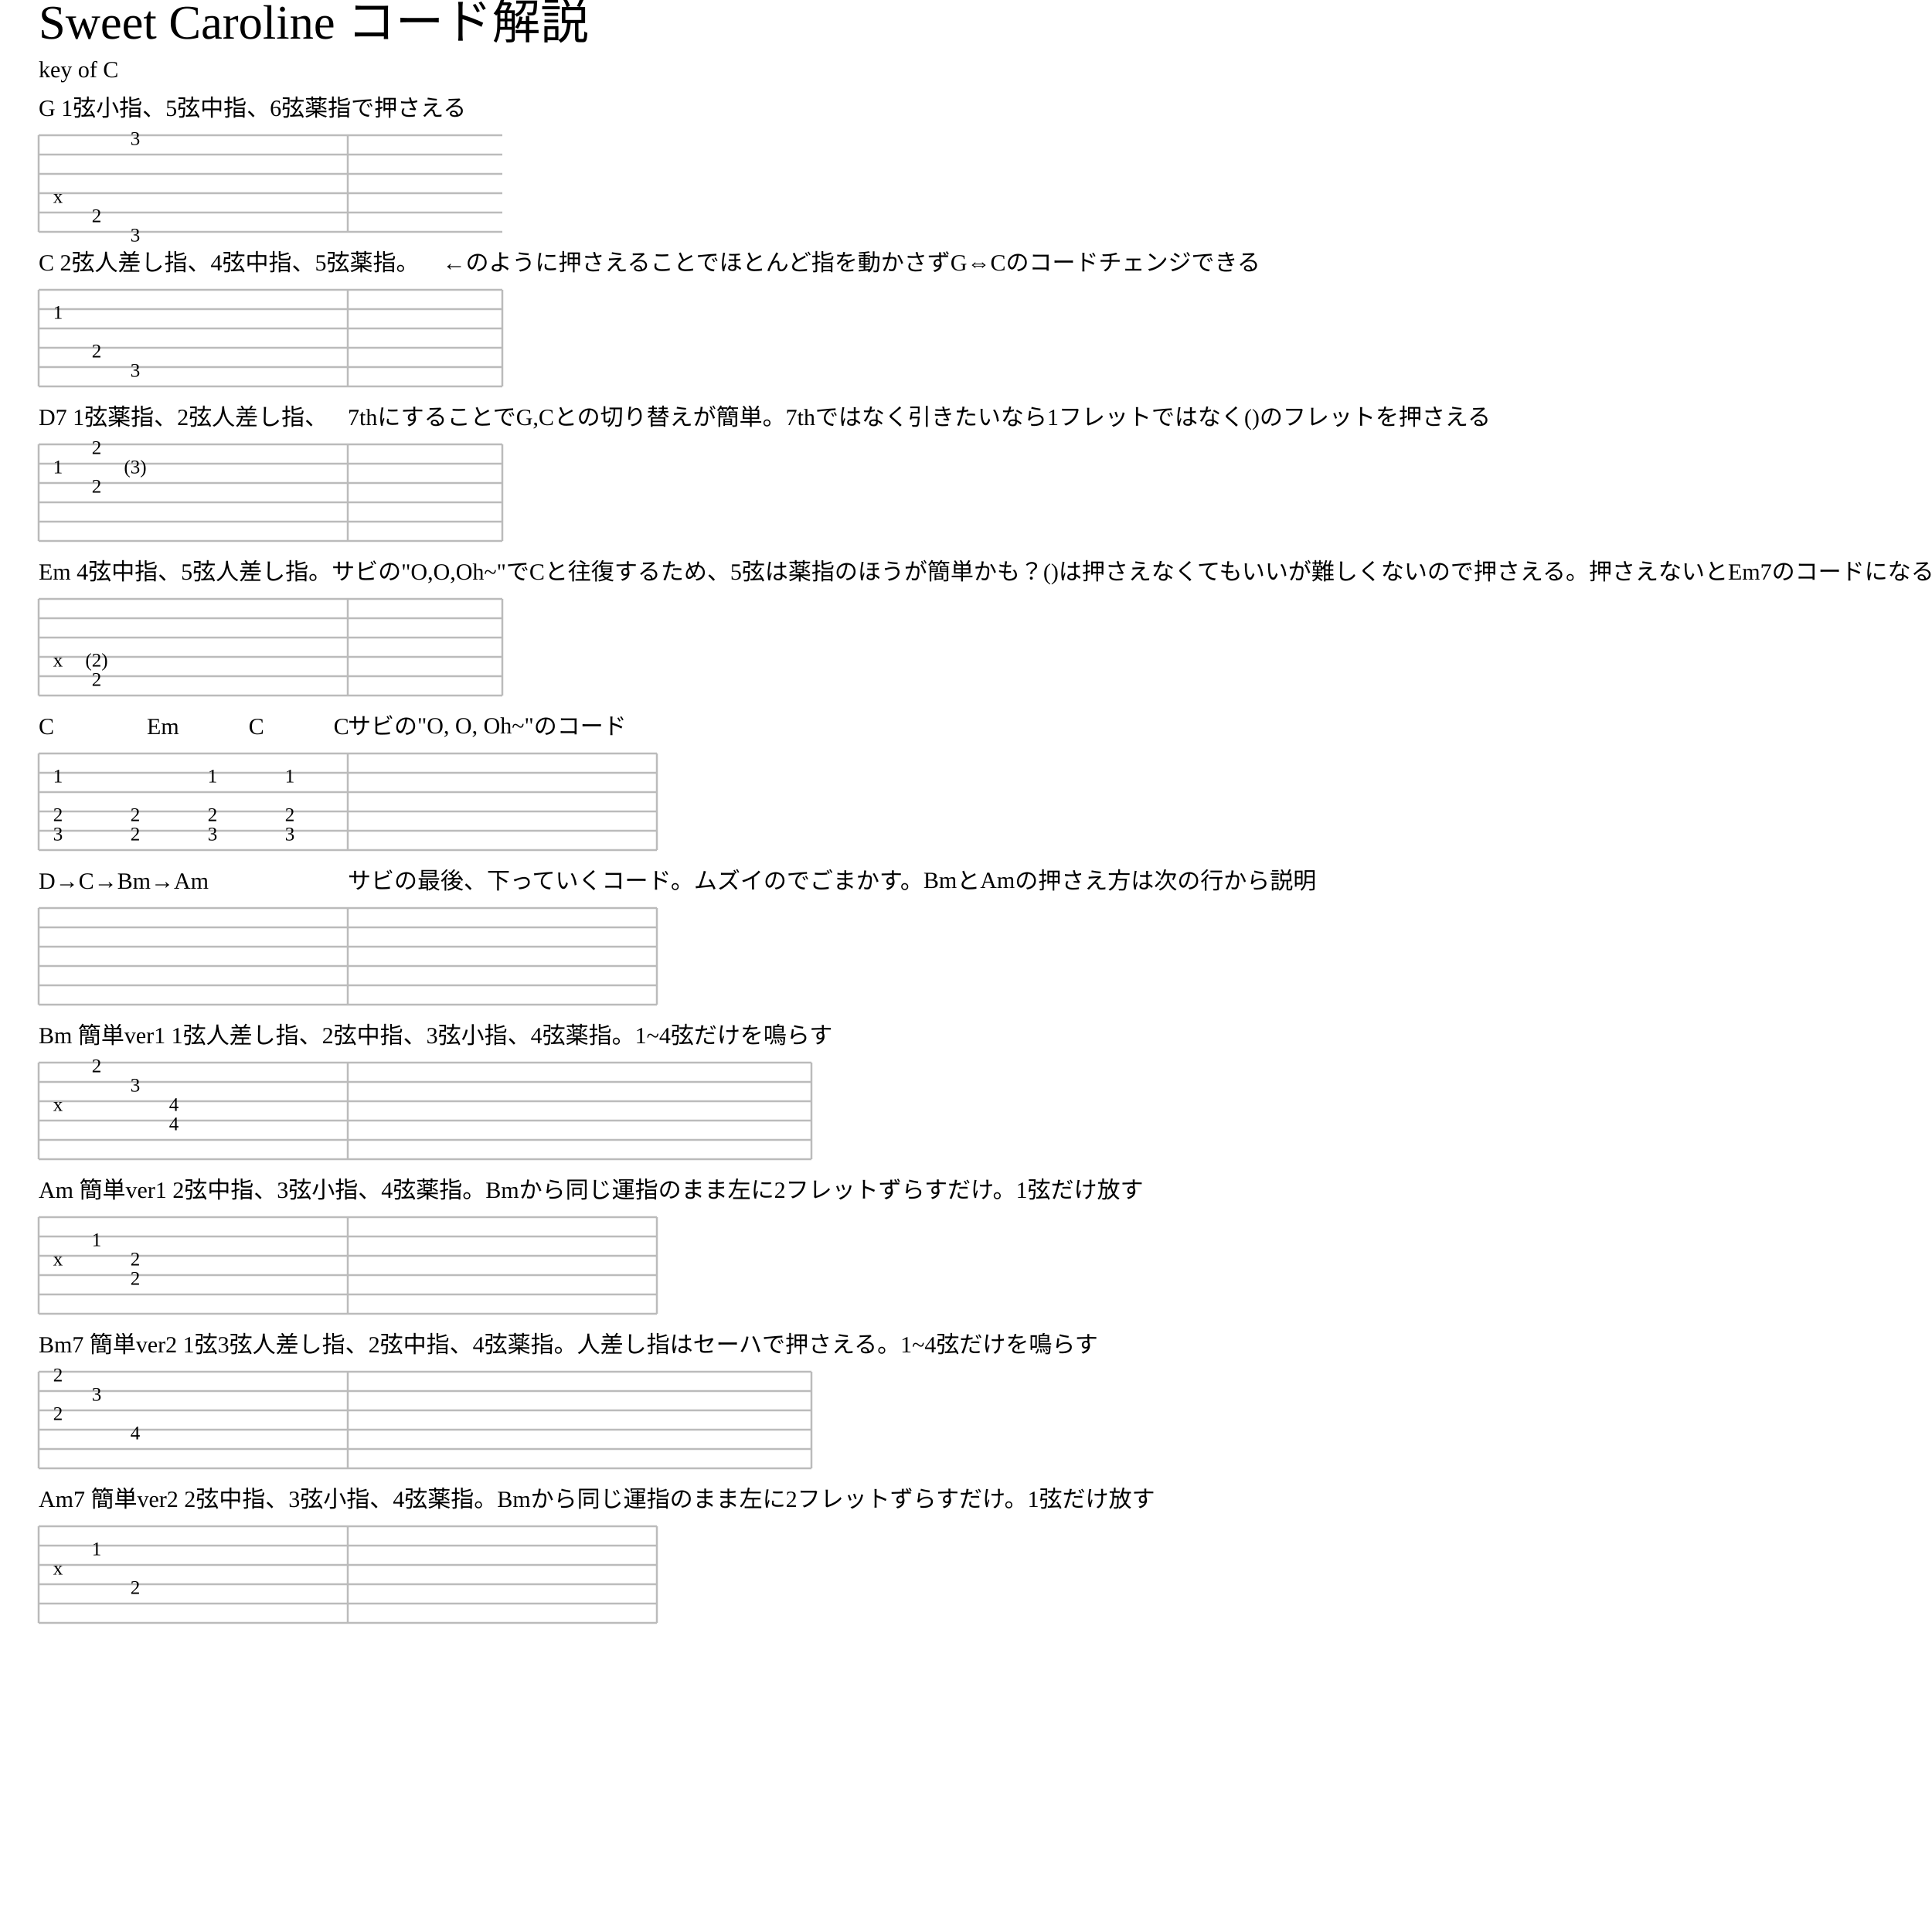
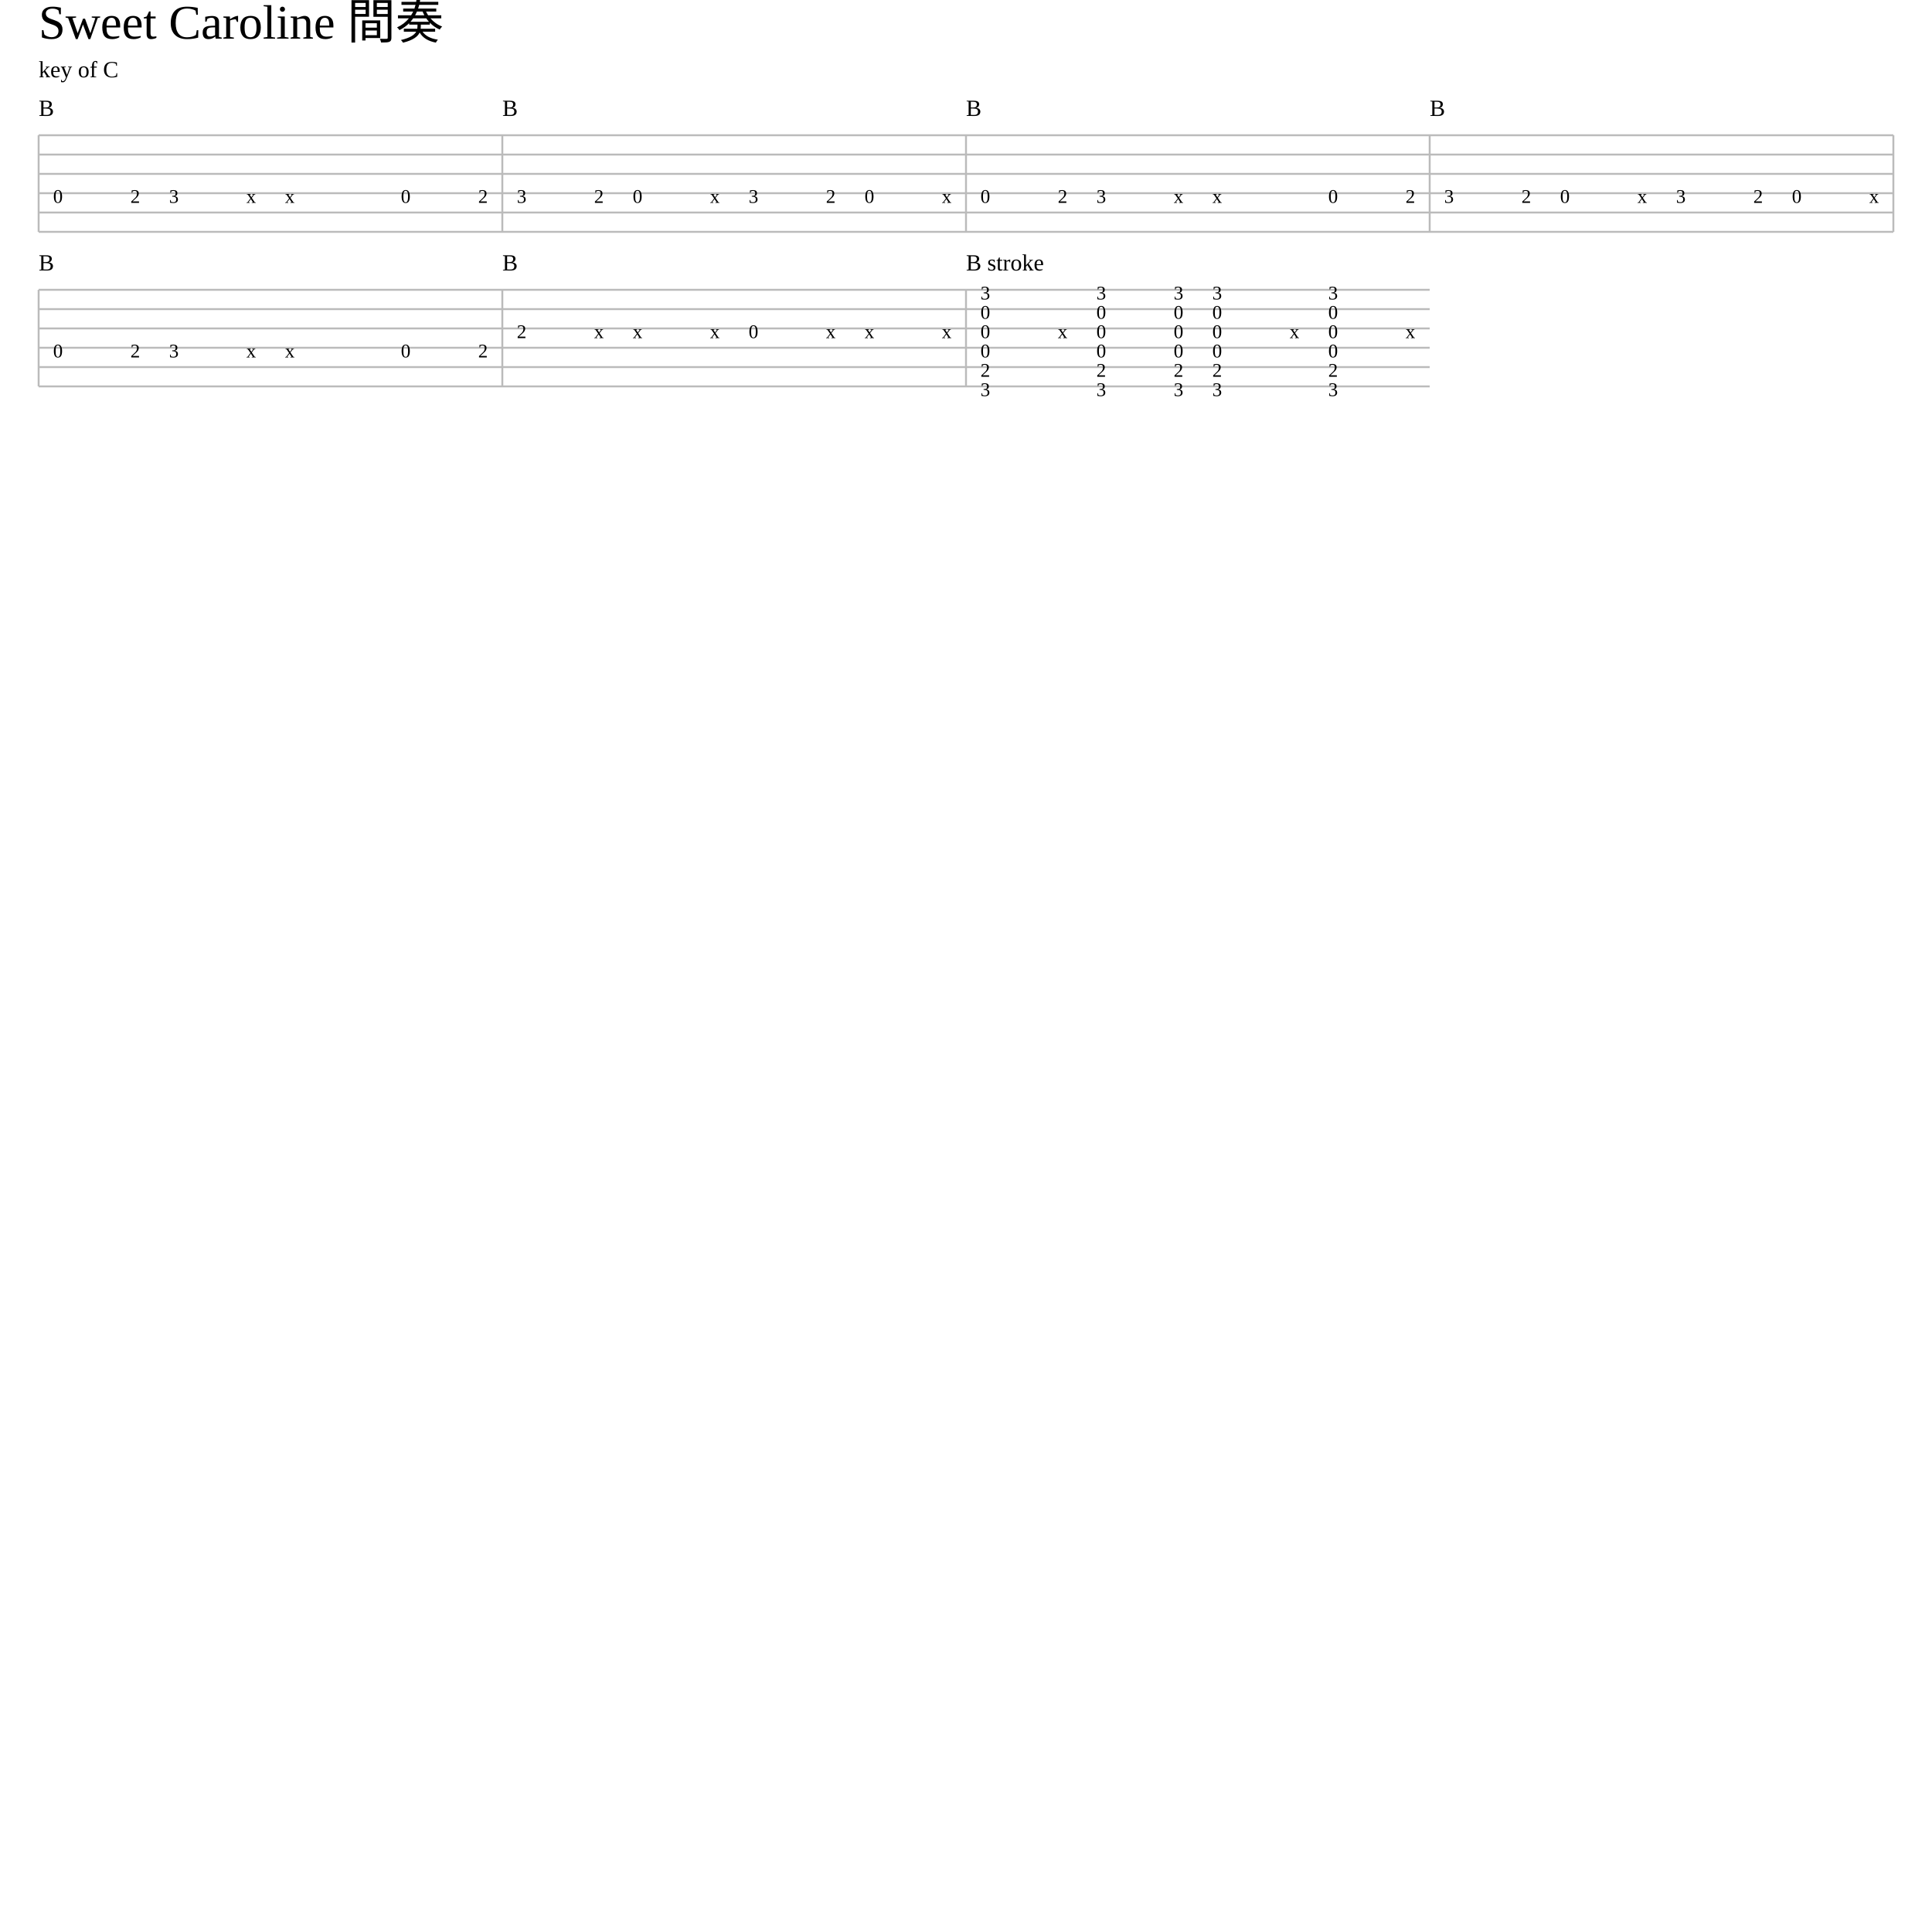
<svg xmlns="http://www.w3.org/2000/svg" width="1000" height="1000">
-   <text x="20" y="20" style="font-size:25;">Sweet Caroline コード解説</text>
+   <text x="20" y="20" style="font-size:25;">Sweet Caroline 間奏</text>
  <text x="20" y="40" style="font-size:12;">key of C</text>
-   <text x="20" y="60">G 1弦小指、5弦中指、6弦薬指で押さえる</text>
-   <line x1="20" y1="70" x2="180" y2="70" style="stroke:#bbb;stroke-width:1" />
-   <line x1="20" y1="80" x2="180" y2="80" style="stroke:#bbb;stroke-width:1" />
-   <line x1="20" y1="90" x2="180" y2="90" style="stroke:#bbb;stroke-width:1" />
-   <line x1="20" y1="100" x2="180" y2="100" style="stroke:#bbb;stroke-width:1" />
-   <line x1="20" y1="110" x2="180" y2="110" style="stroke:#bbb;stroke-width:1" />
-   <line x1="20" y1="120" x2="180" y2="120" style="stroke:#bbb;stroke-width:1" />
-   <text x="30" y="105" style="text-anchor:middle;font-size:10px">x</text>
-   <text x="50" y="115" style="text-anchor:middle;font-size:10px">2</text>
-   <text x="70" y="75" style="text-anchor:middle;font-size:10px">3</text>
-   <text x="70" y="125" style="text-anchor:middle;font-size:10px">3</text>
+   <text x="20" y="60">B</text>
+   <line x1="20" y1="70" x2="260" y2="70" style="stroke:#bbb;stroke-width:1" />
+   <line x1="20" y1="80" x2="260" y2="80" style="stroke:#bbb;stroke-width:1" />
+   <line x1="20" y1="90" x2="260" y2="90" style="stroke:#bbb;stroke-width:1" />
+   <line x1="20" y1="100" x2="260" y2="100" style="stroke:#bbb;stroke-width:1" />
+   <line x1="20" y1="110" x2="260" y2="110" style="stroke:#bbb;stroke-width:1" />
+   <line x1="20" y1="120" x2="260" y2="120" style="stroke:#bbb;stroke-width:1" />
+   <text x="30" y="105" style="text-anchor:middle;font-size:10px">0</text>
+   <text x="70" y="105" style="text-anchor:middle;font-size:10px">2</text>
+   <text x="90" y="105" style="text-anchor:middle;font-size:10px">3</text>
+   <text x="130" y="105" style="text-anchor:middle;font-size:10px">x</text>
+   <text x="150" y="105" style="text-anchor:middle;font-size:10px">x</text>
+   <text x="210" y="105" style="text-anchor:middle;font-size:10px">0</text>
+   <text x="250" y="105" style="text-anchor:middle;font-size:10px">2</text>
  <line x1="20" y1="70" x2="20" y2="120" style="stroke:#bbb;stroke-width:1" />
-   <text x="180" y="60" />
-   <line x1="180" y1="70" x2="260" y2="70" style="stroke:#bbb;stroke-width:1" />
-   <line x1="180" y1="80" x2="260" y2="80" style="stroke:#bbb;stroke-width:1" />
-   <line x1="180" y1="90" x2="260" y2="90" style="stroke:#bbb;stroke-width:1" />
-   <line x1="180" y1="100" x2="260" y2="100" style="stroke:#bbb;stroke-width:1" />
-   <line x1="180" y1="110" x2="260" y2="110" style="stroke:#bbb;stroke-width:1" />
-   <line x1="180" y1="120" x2="260" y2="120" style="stroke:#bbb;stroke-width:1" />
-   <text x="0" y="0" style="text-anchor:middle;font-size:10px" />
-   <line x1="180" y1="70" x2="180" y2="120" style="stroke:#bbb;stroke-width:1" />
-   <text x="20" y="140">C 2弦人差し指、4弦中指、5弦薬指。　←のように押さえることでほとんど指を動かさずG⇔Cのコードチェンジできる</text>
-   <line x1="20" y1="150" x2="180" y2="150" style="stroke:#bbb;stroke-width:1" />
-   <line x1="20" y1="160" x2="180" y2="160" style="stroke:#bbb;stroke-width:1" />
-   <line x1="20" y1="170" x2="180" y2="170" style="stroke:#bbb;stroke-width:1" />
-   <line x1="20" y1="180" x2="180" y2="180" style="stroke:#bbb;stroke-width:1" />
-   <line x1="20" y1="190" x2="180" y2="190" style="stroke:#bbb;stroke-width:1" />
-   <line x1="20" y1="200" x2="180" y2="200" style="stroke:#bbb;stroke-width:1" />
-   <text x="30" y="165" style="text-anchor:middle;font-size:10px">1</text>
-   <text x="50" y="185" style="text-anchor:middle;font-size:10px">2</text>
-   <text x="70" y="195" style="text-anchor:middle;font-size:10px">3</text>
+   <text x="260" y="60">B</text>
+   <line x1="260" y1="70" x2="500" y2="70" style="stroke:#bbb;stroke-width:1" />
+   <line x1="260" y1="80" x2="500" y2="80" style="stroke:#bbb;stroke-width:1" />
+   <line x1="260" y1="90" x2="500" y2="90" style="stroke:#bbb;stroke-width:1" />
+   <line x1="260" y1="100" x2="500" y2="100" style="stroke:#bbb;stroke-width:1" />
+   <line x1="260" y1="110" x2="500" y2="110" style="stroke:#bbb;stroke-width:1" />
+   <line x1="260" y1="120" x2="500" y2="120" style="stroke:#bbb;stroke-width:1" />
+   <text x="270" y="105" style="text-anchor:middle;font-size:10px">3</text>
+   <text x="310" y="105" style="text-anchor:middle;font-size:10px">2</text>
+   <text x="330" y="105" style="text-anchor:middle;font-size:10px">0</text>
+   <text x="370" y="105" style="text-anchor:middle;font-size:10px">x</text>
+   <text x="390" y="105" style="text-anchor:middle;font-size:10px">3</text>
+   <text x="430" y="105" style="text-anchor:middle;font-size:10px">2</text>
+   <text x="450" y="105" style="text-anchor:middle;font-size:10px">0</text>
+   <text x="490" y="105" style="text-anchor:middle;font-size:10px">x</text>
+   <line x1="260" y1="70" x2="260" y2="120" style="stroke:#bbb;stroke-width:1" />
+   <text x="500" y="60">B</text>
+   <line x1="500" y1="70" x2="740" y2="70" style="stroke:#bbb;stroke-width:1" />
+   <line x1="500" y1="80" x2="740" y2="80" style="stroke:#bbb;stroke-width:1" />
+   <line x1="500" y1="90" x2="740" y2="90" style="stroke:#bbb;stroke-width:1" />
+   <line x1="500" y1="100" x2="740" y2="100" style="stroke:#bbb;stroke-width:1" />
+   <line x1="500" y1="110" x2="740" y2="110" style="stroke:#bbb;stroke-width:1" />
+   <line x1="500" y1="120" x2="740" y2="120" style="stroke:#bbb;stroke-width:1" />
+   <text x="510" y="105" style="text-anchor:middle;font-size:10px">0</text>
+   <text x="550" y="105" style="text-anchor:middle;font-size:10px">2</text>
+   <text x="570" y="105" style="text-anchor:middle;font-size:10px">3</text>
+   <text x="610" y="105" style="text-anchor:middle;font-size:10px">x</text>
+   <text x="630" y="105" style="text-anchor:middle;font-size:10px">x</text>
+   <text x="690" y="105" style="text-anchor:middle;font-size:10px">0</text>
+   <text x="730" y="105" style="text-anchor:middle;font-size:10px">2</text>
+   <line x1="500" y1="70" x2="500" y2="120" style="stroke:#bbb;stroke-width:1" />
+   <text x="740" y="60">B</text>
+   <line x1="740" y1="70" x2="980" y2="70" style="stroke:#bbb;stroke-width:1" />
+   <line x1="740" y1="80" x2="980" y2="80" style="stroke:#bbb;stroke-width:1" />
+   <line x1="740" y1="90" x2="980" y2="90" style="stroke:#bbb;stroke-width:1" />
+   <line x1="740" y1="100" x2="980" y2="100" style="stroke:#bbb;stroke-width:1" />
+   <line x1="740" y1="110" x2="980" y2="110" style="stroke:#bbb;stroke-width:1" />
+   <line x1="740" y1="120" x2="980" y2="120" style="stroke:#bbb;stroke-width:1" />
+   <text x="750" y="105" style="text-anchor:middle;font-size:10px">3</text>
+   <text x="790" y="105" style="text-anchor:middle;font-size:10px">2</text>
+   <text x="810" y="105" style="text-anchor:middle;font-size:10px">0</text>
+   <text x="850" y="105" style="text-anchor:middle;font-size:10px">x</text>
+   <text x="870" y="105" style="text-anchor:middle;font-size:10px">3</text>
+   <text x="910" y="105" style="text-anchor:middle;font-size:10px">2</text>
+   <text x="930" y="105" style="text-anchor:middle;font-size:10px">0</text>
+   <text x="970" y="105" style="text-anchor:middle;font-size:10px">x</text>
+   <line x1="740" y1="70" x2="740" y2="120" style="stroke:#bbb;stroke-width:1" />
+   <line x1="980" y1="70" x2="980" y2="120" style="stroke:#bbb;stroke-width:1" />
+   <text x="20" y="140">B</text>
+   <line x1="20" y1="150" x2="260" y2="150" style="stroke:#bbb;stroke-width:1" />
+   <line x1="20" y1="160" x2="260" y2="160" style="stroke:#bbb;stroke-width:1" />
+   <line x1="20" y1="170" x2="260" y2="170" style="stroke:#bbb;stroke-width:1" />
+   <line x1="20" y1="180" x2="260" y2="180" style="stroke:#bbb;stroke-width:1" />
+   <line x1="20" y1="190" x2="260" y2="190" style="stroke:#bbb;stroke-width:1" />
+   <line x1="20" y1="200" x2="260" y2="200" style="stroke:#bbb;stroke-width:1" />
+   <text x="30" y="185" style="text-anchor:middle;font-size:10px">0</text>
+   <text x="70" y="185" style="text-anchor:middle;font-size:10px">2</text>
+   <text x="90" y="185" style="text-anchor:middle;font-size:10px">3</text>
+   <text x="130" y="185" style="text-anchor:middle;font-size:10px">x</text>
+   <text x="150" y="185" style="text-anchor:middle;font-size:10px">x</text>
+   <text x="210" y="185" style="text-anchor:middle;font-size:10px">0</text>
+   <text x="250" y="185" style="text-anchor:middle;font-size:10px">2</text>
  <line x1="20" y1="150" x2="20" y2="200" style="stroke:#bbb;stroke-width:1" />
-   <text x="180" y="140" />
-   <line x1="180" y1="150" x2="260" y2="150" style="stroke:#bbb;stroke-width:1" />
-   <line x1="180" y1="160" x2="260" y2="160" style="stroke:#bbb;stroke-width:1" />
-   <line x1="180" y1="170" x2="260" y2="170" style="stroke:#bbb;stroke-width:1" />
-   <line x1="180" y1="180" x2="260" y2="180" style="stroke:#bbb;stroke-width:1" />
-   <line x1="180" y1="190" x2="260" y2="190" style="stroke:#bbb;stroke-width:1" />
-   <line x1="180" y1="200" x2="260" y2="200" style="stroke:#bbb;stroke-width:1" />
-   <text x="0" y="0" style="text-anchor:middle;font-size:10px" />
-   <line x1="180" y1="150" x2="180" y2="200" style="stroke:#bbb;stroke-width:1" />
+   <text x="260" y="140">B</text>
+   <line x1="260" y1="150" x2="500" y2="150" style="stroke:#bbb;stroke-width:1" />
+   <line x1="260" y1="160" x2="500" y2="160" style="stroke:#bbb;stroke-width:1" />
+   <line x1="260" y1="170" x2="500" y2="170" style="stroke:#bbb;stroke-width:1" />
+   <line x1="260" y1="180" x2="500" y2="180" style="stroke:#bbb;stroke-width:1" />
+   <line x1="260" y1="190" x2="500" y2="190" style="stroke:#bbb;stroke-width:1" />
+   <line x1="260" y1="200" x2="500" y2="200" style="stroke:#bbb;stroke-width:1" />
+   <text x="270" y="175" style="text-anchor:middle;font-size:10px">2</text>
+   <text x="310" y="175" style="text-anchor:middle;font-size:10px">x</text>
+   <text x="330" y="175" style="text-anchor:middle;font-size:10px">x</text>
+   <text x="370" y="175" style="text-anchor:middle;font-size:10px">x</text>
+   <text x="390" y="175" style="text-anchor:middle;font-size:10px">0</text>
+   <text x="430" y="175" style="text-anchor:middle;font-size:10px">x</text>
+   <text x="450" y="175" style="text-anchor:middle;font-size:10px">x</text>
+   <text x="490" y="175" style="text-anchor:middle;font-size:10px">x</text>
  <line x1="260" y1="150" x2="260" y2="200" style="stroke:#bbb;stroke-width:1" />
-   <text x="20" y="220">D7 1弦薬指、2弦人差し指、</text>
-   <line x1="20" y1="230" x2="180" y2="230" style="stroke:#bbb;stroke-width:1" />
-   <line x1="20" y1="240" x2="180" y2="240" style="stroke:#bbb;stroke-width:1" />
-   <line x1="20" y1="250" x2="180" y2="250" style="stroke:#bbb;stroke-width:1" />
-   <line x1="20" y1="260" x2="180" y2="260" style="stroke:#bbb;stroke-width:1" />
-   <line x1="20" y1="270" x2="180" y2="270" style="stroke:#bbb;stroke-width:1" />
-   <line x1="20" y1="280" x2="180" y2="280" style="stroke:#bbb;stroke-width:1" />
-   <text x="30" y="245" style="text-anchor:middle;font-size:10px">1</text>
-   <text x="50" y="235" style="text-anchor:middle;font-size:10px">2</text>
-   <text x="50" y="255" style="text-anchor:middle;font-size:10px">2</text>
-   <text x="70" y="245" style="text-anchor:middle;font-size:10px">(3)</text>
-   <line x1="20" y1="230" x2="20" y2="280" style="stroke:#bbb;stroke-width:1" />
-   <text x="180" y="220">7thにすることでG,Cとの切り替えが簡単。7thではなく引きたいなら1フレットではなく()のフレットを押さえる</text>
-   <line x1="180" y1="230" x2="260" y2="230" style="stroke:#bbb;stroke-width:1" />
-   <line x1="180" y1="240" x2="260" y2="240" style="stroke:#bbb;stroke-width:1" />
-   <line x1="180" y1="250" x2="260" y2="250" style="stroke:#bbb;stroke-width:1" />
-   <line x1="180" y1="260" x2="260" y2="260" style="stroke:#bbb;stroke-width:1" />
-   <line x1="180" y1="270" x2="260" y2="270" style="stroke:#bbb;stroke-width:1" />
-   <line x1="180" y1="280" x2="260" y2="280" style="stroke:#bbb;stroke-width:1" />
-   <text x="0" y="0" style="text-anchor:middle;font-size:10px" />
-   <line x1="180" y1="230" x2="180" y2="280" style="stroke:#bbb;stroke-width:1" />
-   <line x1="260" y1="230" x2="260" y2="280" style="stroke:#bbb;stroke-width:1" />
-   <text x="20" y="300">Em 4弦中指、5弦人差し指。サビの"O,O,Oh~"でCと往復するため、5弦は薬指のほうが簡単かも？()は押さえなくてもいいが難しくないので押さえる。押さえないとEm7のコードになる。</text>
-   <line x1="20" y1="310" x2="180" y2="310" style="stroke:#bbb;stroke-width:1" />
-   <line x1="20" y1="320" x2="180" y2="320" style="stroke:#bbb;stroke-width:1" />
-   <line x1="20" y1="330" x2="180" y2="330" style="stroke:#bbb;stroke-width:1" />
-   <line x1="20" y1="340" x2="180" y2="340" style="stroke:#bbb;stroke-width:1" />
-   <line x1="20" y1="350" x2="180" y2="350" style="stroke:#bbb;stroke-width:1" />
-   <line x1="20" y1="360" x2="180" y2="360" style="stroke:#bbb;stroke-width:1" />
-   <text x="30" y="345" style="text-anchor:middle;font-size:10px">x</text>
-   <text x="50" y="355" style="text-anchor:middle;font-size:10px">2</text>
-   <text x="50" y="345" style="text-anchor:middle;font-size:10px">(2)</text>
-   <line x1="20" y1="310" x2="20" y2="360" style="stroke:#bbb;stroke-width:1" />
-   <text x="180" y="300" />
-   <line x1="180" y1="310" x2="260" y2="310" style="stroke:#bbb;stroke-width:1" />
-   <line x1="180" y1="320" x2="260" y2="320" style="stroke:#bbb;stroke-width:1" />
-   <line x1="180" y1="330" x2="260" y2="330" style="stroke:#bbb;stroke-width:1" />
-   <line x1="180" y1="340" x2="260" y2="340" style="stroke:#bbb;stroke-width:1" />
-   <line x1="180" y1="350" x2="260" y2="350" style="stroke:#bbb;stroke-width:1" />
-   <line x1="180" y1="360" x2="260" y2="360" style="stroke:#bbb;stroke-width:1" />
-   <text x="0" y="0" style="text-anchor:middle;font-size:10px" />
-   <line x1="180" y1="310" x2="180" y2="360" style="stroke:#bbb;stroke-width:1" />
-   <line x1="260" y1="310" x2="260" y2="360" style="stroke:#bbb;stroke-width:1" />
-   <text x="20" y="380">C　　　　Em　　　C　　　C</text>
-   <line x1="20" y1="390" x2="180" y2="390" style="stroke:#bbb;stroke-width:1" />
-   <line x1="20" y1="400" x2="180" y2="400" style="stroke:#bbb;stroke-width:1" />
-   <line x1="20" y1="410" x2="180" y2="410" style="stroke:#bbb;stroke-width:1" />
-   <line x1="20" y1="420" x2="180" y2="420" style="stroke:#bbb;stroke-width:1" />
-   <line x1="20" y1="430" x2="180" y2="430" style="stroke:#bbb;stroke-width:1" />
-   <line x1="20" y1="440" x2="180" y2="440" style="stroke:#bbb;stroke-width:1" />
-   <text x="30" y="405" style="text-anchor:middle;font-size:10px">1</text>
-   <text x="30" y="425" style="text-anchor:middle;font-size:10px">2</text>
-   <text x="30" y="435" style="text-anchor:middle;font-size:10px">3</text>
-   <text x="70" y="425" style="text-anchor:middle;font-size:10px">2</text>
-   <text x="70" y="435" style="text-anchor:middle;font-size:10px">2</text>
-   <text x="110" y="405" style="text-anchor:middle;font-size:10px">1</text>
-   <text x="110" y="425" style="text-anchor:middle;font-size:10px">2</text>
-   <text x="110" y="435" style="text-anchor:middle;font-size:10px">3</text>
-   <text x="150" y="405" style="text-anchor:middle;font-size:10px">1</text>
-   <text x="150" y="425" style="text-anchor:middle;font-size:10px">2</text>
-   <text x="150" y="435" style="text-anchor:middle;font-size:10px">3</text>
-   <line x1="20" y1="390" x2="20" y2="440" style="stroke:#bbb;stroke-width:1" />
-   <text x="180" y="380">サビの"O, O, Oh~"のコード</text>
-   <line x1="180" y1="390" x2="340" y2="390" style="stroke:#bbb;stroke-width:1" />
-   <line x1="180" y1="400" x2="340" y2="400" style="stroke:#bbb;stroke-width:1" />
-   <line x1="180" y1="410" x2="340" y2="410" style="stroke:#bbb;stroke-width:1" />
-   <line x1="180" y1="420" x2="340" y2="420" style="stroke:#bbb;stroke-width:1" />
-   <line x1="180" y1="430" x2="340" y2="430" style="stroke:#bbb;stroke-width:1" />
-   <line x1="180" y1="440" x2="340" y2="440" style="stroke:#bbb;stroke-width:1" />
-   <text x="0" y="0" style="text-anchor:middle;font-size:10px" />
-   <line x1="180" y1="390" x2="180" y2="440" style="stroke:#bbb;stroke-width:1" />
-   <line x1="340" y1="390" x2="340" y2="440" style="stroke:#bbb;stroke-width:1" />
-   <text x="20" y="460">D→C→Bm→Am</text>
-   <line x1="20" y1="470" x2="180" y2="470" style="stroke:#bbb;stroke-width:1" />
-   <line x1="20" y1="480" x2="180" y2="480" style="stroke:#bbb;stroke-width:1" />
-   <line x1="20" y1="490" x2="180" y2="490" style="stroke:#bbb;stroke-width:1" />
-   <line x1="20" y1="500" x2="180" y2="500" style="stroke:#bbb;stroke-width:1" />
-   <line x1="20" y1="510" x2="180" y2="510" style="stroke:#bbb;stroke-width:1" />
-   <line x1="20" y1="520" x2="180" y2="520" style="stroke:#bbb;stroke-width:1" />
-   <line x1="20" y1="470" x2="20" y2="520" style="stroke:#bbb;stroke-width:1" />
-   <text x="180" y="460">サビの最後、下っていくコード。ムズイのでごまかす。BmとAmの押さえ方は次の行から説明</text>
-   <line x1="180" y1="470" x2="340" y2="470" style="stroke:#bbb;stroke-width:1" />
-   <line x1="180" y1="480" x2="340" y2="480" style="stroke:#bbb;stroke-width:1" />
-   <line x1="180" y1="490" x2="340" y2="490" style="stroke:#bbb;stroke-width:1" />
-   <line x1="180" y1="500" x2="340" y2="500" style="stroke:#bbb;stroke-width:1" />
-   <line x1="180" y1="510" x2="340" y2="510" style="stroke:#bbb;stroke-width:1" />
-   <line x1="180" y1="520" x2="340" y2="520" style="stroke:#bbb;stroke-width:1" />
-   <text x="0" y="0" style="text-anchor:middle;font-size:10px" />
-   <line x1="180" y1="470" x2="180" y2="520" style="stroke:#bbb;stroke-width:1" />
-   <line x1="340" y1="470" x2="340" y2="520" style="stroke:#bbb;stroke-width:1" />
-   <text x="20" y="540">Bm 簡単ver1 1弦人差し指、2弦中指、3弦小指、4弦薬指。1~4弦だけを鳴らす</text>
-   <line x1="20" y1="550" x2="180" y2="550" style="stroke:#bbb;stroke-width:1" />
-   <line x1="20" y1="560" x2="180" y2="560" style="stroke:#bbb;stroke-width:1" />
-   <line x1="20" y1="570" x2="180" y2="570" style="stroke:#bbb;stroke-width:1" />
-   <line x1="20" y1="580" x2="180" y2="580" style="stroke:#bbb;stroke-width:1" />
-   <line x1="20" y1="590" x2="180" y2="590" style="stroke:#bbb;stroke-width:1" />
-   <line x1="20" y1="600" x2="180" y2="600" style="stroke:#bbb;stroke-width:1" />
-   <text x="30" y="575" style="text-anchor:middle;font-size:10px">x</text>
-   <text x="50" y="555" style="text-anchor:middle;font-size:10px">2</text>
-   <text x="70" y="565" style="text-anchor:middle;font-size:10px">3</text>
-   <text x="90" y="575" style="text-anchor:middle;font-size:10px">4</text>
-   <text x="90" y="585" style="text-anchor:middle;font-size:10px">4</text>
-   <line x1="20" y1="550" x2="20" y2="600" style="stroke:#bbb;stroke-width:1" />
-   <text x="180" y="540" />
-   <line x1="180" y1="550" x2="420" y2="550" style="stroke:#bbb;stroke-width:1" />
-   <line x1="180" y1="560" x2="420" y2="560" style="stroke:#bbb;stroke-width:1" />
-   <line x1="180" y1="570" x2="420" y2="570" style="stroke:#bbb;stroke-width:1" />
-   <line x1="180" y1="580" x2="420" y2="580" style="stroke:#bbb;stroke-width:1" />
-   <line x1="180" y1="590" x2="420" y2="590" style="stroke:#bbb;stroke-width:1" />
-   <line x1="180" y1="600" x2="420" y2="600" style="stroke:#bbb;stroke-width:1" />
-   <text x="0" y="0" style="text-anchor:middle;font-size:10px" />
-   <line x1="180" y1="550" x2="180" y2="600" style="stroke:#bbb;stroke-width:1" />
-   <line x1="420" y1="550" x2="420" y2="600" style="stroke:#bbb;stroke-width:1" />
-   <text x="20" y="620">Am 簡単ver1 2弦中指、3弦小指、4弦薬指。Bmから同じ運指のまま左に2フレットずらすだけ。1弦だけ放す</text>
-   <line x1="20" y1="630" x2="180" y2="630" style="stroke:#bbb;stroke-width:1" />
-   <line x1="20" y1="640" x2="180" y2="640" style="stroke:#bbb;stroke-width:1" />
-   <line x1="20" y1="650" x2="180" y2="650" style="stroke:#bbb;stroke-width:1" />
-   <line x1="20" y1="660" x2="180" y2="660" style="stroke:#bbb;stroke-width:1" />
-   <line x1="20" y1="670" x2="180" y2="670" style="stroke:#bbb;stroke-width:1" />
-   <line x1="20" y1="680" x2="180" y2="680" style="stroke:#bbb;stroke-width:1" />
-   <text x="30" y="655" style="text-anchor:middle;font-size:10px">x</text>
-   <text x="50" y="645" style="text-anchor:middle;font-size:10px">1</text>
-   <text x="70" y="655" style="text-anchor:middle;font-size:10px">2</text>
-   <text x="70" y="665" style="text-anchor:middle;font-size:10px">2</text>
-   <line x1="20" y1="630" x2="20" y2="680" style="stroke:#bbb;stroke-width:1" />
-   <text x="180" y="620" />
-   <line x1="180" y1="630" x2="340" y2="630" style="stroke:#bbb;stroke-width:1" />
-   <line x1="180" y1="640" x2="340" y2="640" style="stroke:#bbb;stroke-width:1" />
-   <line x1="180" y1="650" x2="340" y2="650" style="stroke:#bbb;stroke-width:1" />
-   <line x1="180" y1="660" x2="340" y2="660" style="stroke:#bbb;stroke-width:1" />
-   <line x1="180" y1="670" x2="340" y2="670" style="stroke:#bbb;stroke-width:1" />
-   <line x1="180" y1="680" x2="340" y2="680" style="stroke:#bbb;stroke-width:1" />
-   <text x="0" y="0" style="text-anchor:middle;font-size:10px" />
-   <line x1="180" y1="630" x2="180" y2="680" style="stroke:#bbb;stroke-width:1" />
-   <line x1="340" y1="630" x2="340" y2="680" style="stroke:#bbb;stroke-width:1" />
-   <text x="20" y="700">Bm7 簡単ver2 1弦3弦人差し指、2弦中指、4弦薬指。人差し指はセーハで押さえる。1~4弦だけを鳴らす</text>
-   <line x1="20" y1="710" x2="180" y2="710" style="stroke:#bbb;stroke-width:1" />
-   <line x1="20" y1="720" x2="180" y2="720" style="stroke:#bbb;stroke-width:1" />
-   <line x1="20" y1="730" x2="180" y2="730" style="stroke:#bbb;stroke-width:1" />
-   <line x1="20" y1="740" x2="180" y2="740" style="stroke:#bbb;stroke-width:1" />
-   <line x1="20" y1="750" x2="180" y2="750" style="stroke:#bbb;stroke-width:1" />
-   <line x1="20" y1="760" x2="180" y2="760" style="stroke:#bbb;stroke-width:1" />
-   <text x="30" y="715" style="text-anchor:middle;font-size:10px">2</text>
-   <text x="30" y="735" style="text-anchor:middle;font-size:10px">2</text>
-   <text x="50" y="725" style="text-anchor:middle;font-size:10px">3</text>
-   <text x="70" y="745" style="text-anchor:middle;font-size:10px">4</text>
-   <line x1="20" y1="710" x2="20" y2="760" style="stroke:#bbb;stroke-width:1" />
-   <text x="180" y="700" />
-   <line x1="180" y1="710" x2="420" y2="710" style="stroke:#bbb;stroke-width:1" />
-   <line x1="180" y1="720" x2="420" y2="720" style="stroke:#bbb;stroke-width:1" />
-   <line x1="180" y1="730" x2="420" y2="730" style="stroke:#bbb;stroke-width:1" />
-   <line x1="180" y1="740" x2="420" y2="740" style="stroke:#bbb;stroke-width:1" />
-   <line x1="180" y1="750" x2="420" y2="750" style="stroke:#bbb;stroke-width:1" />
-   <line x1="180" y1="760" x2="420" y2="760" style="stroke:#bbb;stroke-width:1" />
-   <text x="0" y="0" style="text-anchor:middle;font-size:10px" />
-   <line x1="180" y1="710" x2="180" y2="760" style="stroke:#bbb;stroke-width:1" />
-   <line x1="420" y1="710" x2="420" y2="760" style="stroke:#bbb;stroke-width:1" />
-   <text x="20" y="780">Am7 簡単ver2 2弦中指、3弦小指、4弦薬指。Bmから同じ運指のまま左に2フレットずらすだけ。1弦だけ放す</text>
-   <line x1="20" y1="790" x2="180" y2="790" style="stroke:#bbb;stroke-width:1" />
-   <line x1="20" y1="800" x2="180" y2="800" style="stroke:#bbb;stroke-width:1" />
-   <line x1="20" y1="810" x2="180" y2="810" style="stroke:#bbb;stroke-width:1" />
-   <line x1="20" y1="820" x2="180" y2="820" style="stroke:#bbb;stroke-width:1" />
-   <line x1="20" y1="830" x2="180" y2="830" style="stroke:#bbb;stroke-width:1" />
-   <line x1="20" y1="840" x2="180" y2="840" style="stroke:#bbb;stroke-width:1" />
-   <text x="30" y="815" style="text-anchor:middle;font-size:10px">x</text>
-   <text x="50" y="805" style="text-anchor:middle;font-size:10px">1</text>
-   <text x="70" y="825" style="text-anchor:middle;font-size:10px">2</text>
-   <line x1="20" y1="790" x2="20" y2="840" style="stroke:#bbb;stroke-width:1" />
-   <text x="180" y="780" />
-   <line x1="180" y1="790" x2="340" y2="790" style="stroke:#bbb;stroke-width:1" />
-   <line x1="180" y1="800" x2="340" y2="800" style="stroke:#bbb;stroke-width:1" />
-   <line x1="180" y1="810" x2="340" y2="810" style="stroke:#bbb;stroke-width:1" />
-   <line x1="180" y1="820" x2="340" y2="820" style="stroke:#bbb;stroke-width:1" />
-   <line x1="180" y1="830" x2="340" y2="830" style="stroke:#bbb;stroke-width:1" />
-   <line x1="180" y1="840" x2="340" y2="840" style="stroke:#bbb;stroke-width:1" />
-   <text x="0" y="0" style="text-anchor:middle;font-size:10px" />
-   <line x1="180" y1="790" x2="180" y2="840" style="stroke:#bbb;stroke-width:1" />
-   <line x1="340" y1="790" x2="340" y2="840" style="stroke:#bbb;stroke-width:1" />
+   <text x="500" y="140">B stroke</text>
+   <line x1="500" y1="150" x2="740" y2="150" style="stroke:#bbb;stroke-width:1" />
+   <line x1="500" y1="160" x2="740" y2="160" style="stroke:#bbb;stroke-width:1" />
+   <line x1="500" y1="170" x2="740" y2="170" style="stroke:#bbb;stroke-width:1" />
+   <line x1="500" y1="180" x2="740" y2="180" style="stroke:#bbb;stroke-width:1" />
+   <line x1="500" y1="190" x2="740" y2="190" style="stroke:#bbb;stroke-width:1" />
+   <line x1="500" y1="200" x2="740" y2="200" style="stroke:#bbb;stroke-width:1" />
+   <text x="510" y="155" style="text-anchor:middle;font-size:10px">3</text>
+   <text x="510" y="165" style="text-anchor:middle;font-size:10px">0</text>
+   <text x="510" y="175" style="text-anchor:middle;font-size:10px">0</text>
+   <text x="510" y="185" style="text-anchor:middle;font-size:10px">0</text>
+   <text x="510" y="195" style="text-anchor:middle;font-size:10px">2</text>
+   <text x="510" y="205" style="text-anchor:middle;font-size:10px">3</text>
+   <text x="550" y="175" style="text-anchor:middle;font-size:10px">x</text>
+   <text x="570" y="155" style="text-anchor:middle;font-size:10px">3</text>
+   <text x="570" y="165" style="text-anchor:middle;font-size:10px">0</text>
+   <text x="570" y="175" style="text-anchor:middle;font-size:10px">0</text>
+   <text x="570" y="185" style="text-anchor:middle;font-size:10px">0</text>
+   <text x="570" y="195" style="text-anchor:middle;font-size:10px">2</text>
+   <text x="570" y="205" style="text-anchor:middle;font-size:10px">3</text>
+   <text x="610" y="155" style="text-anchor:middle;font-size:10px">3</text>
+   <text x="610" y="165" style="text-anchor:middle;font-size:10px">0</text>
+   <text x="610" y="175" style="text-anchor:middle;font-size:10px">0</text>
+   <text x="610" y="185" style="text-anchor:middle;font-size:10px">0</text>
+   <text x="610" y="195" style="text-anchor:middle;font-size:10px">2</text>
+   <text x="610" y="205" style="text-anchor:middle;font-size:10px">3</text>
+   <text x="630" y="155" style="text-anchor:middle;font-size:10px">3</text>
+   <text x="630" y="165" style="text-anchor:middle;font-size:10px">0</text>
+   <text x="630" y="175" style="text-anchor:middle;font-size:10px">0</text>
+   <text x="630" y="185" style="text-anchor:middle;font-size:10px">0</text>
+   <text x="630" y="195" style="text-anchor:middle;font-size:10px">2</text>
+   <text x="630" y="205" style="text-anchor:middle;font-size:10px">3</text>
+   <text x="670" y="175" style="text-anchor:middle;font-size:10px">x</text>
+   <text x="690" y="155" style="text-anchor:middle;font-size:10px">3</text>
+   <text x="690" y="165" style="text-anchor:middle;font-size:10px">0</text>
+   <text x="690" y="175" style="text-anchor:middle;font-size:10px">0</text>
+   <text x="690" y="185" style="text-anchor:middle;font-size:10px">0</text>
+   <text x="690" y="195" style="text-anchor:middle;font-size:10px">2</text>
+   <text x="690" y="205" style="text-anchor:middle;font-size:10px">3</text>
+   <text x="730" y="175" style="text-anchor:middle;font-size:10px">x</text>
+   <line x1="500" y1="150" x2="500" y2="200" style="stroke:#bbb;stroke-width:1" />
</svg>
